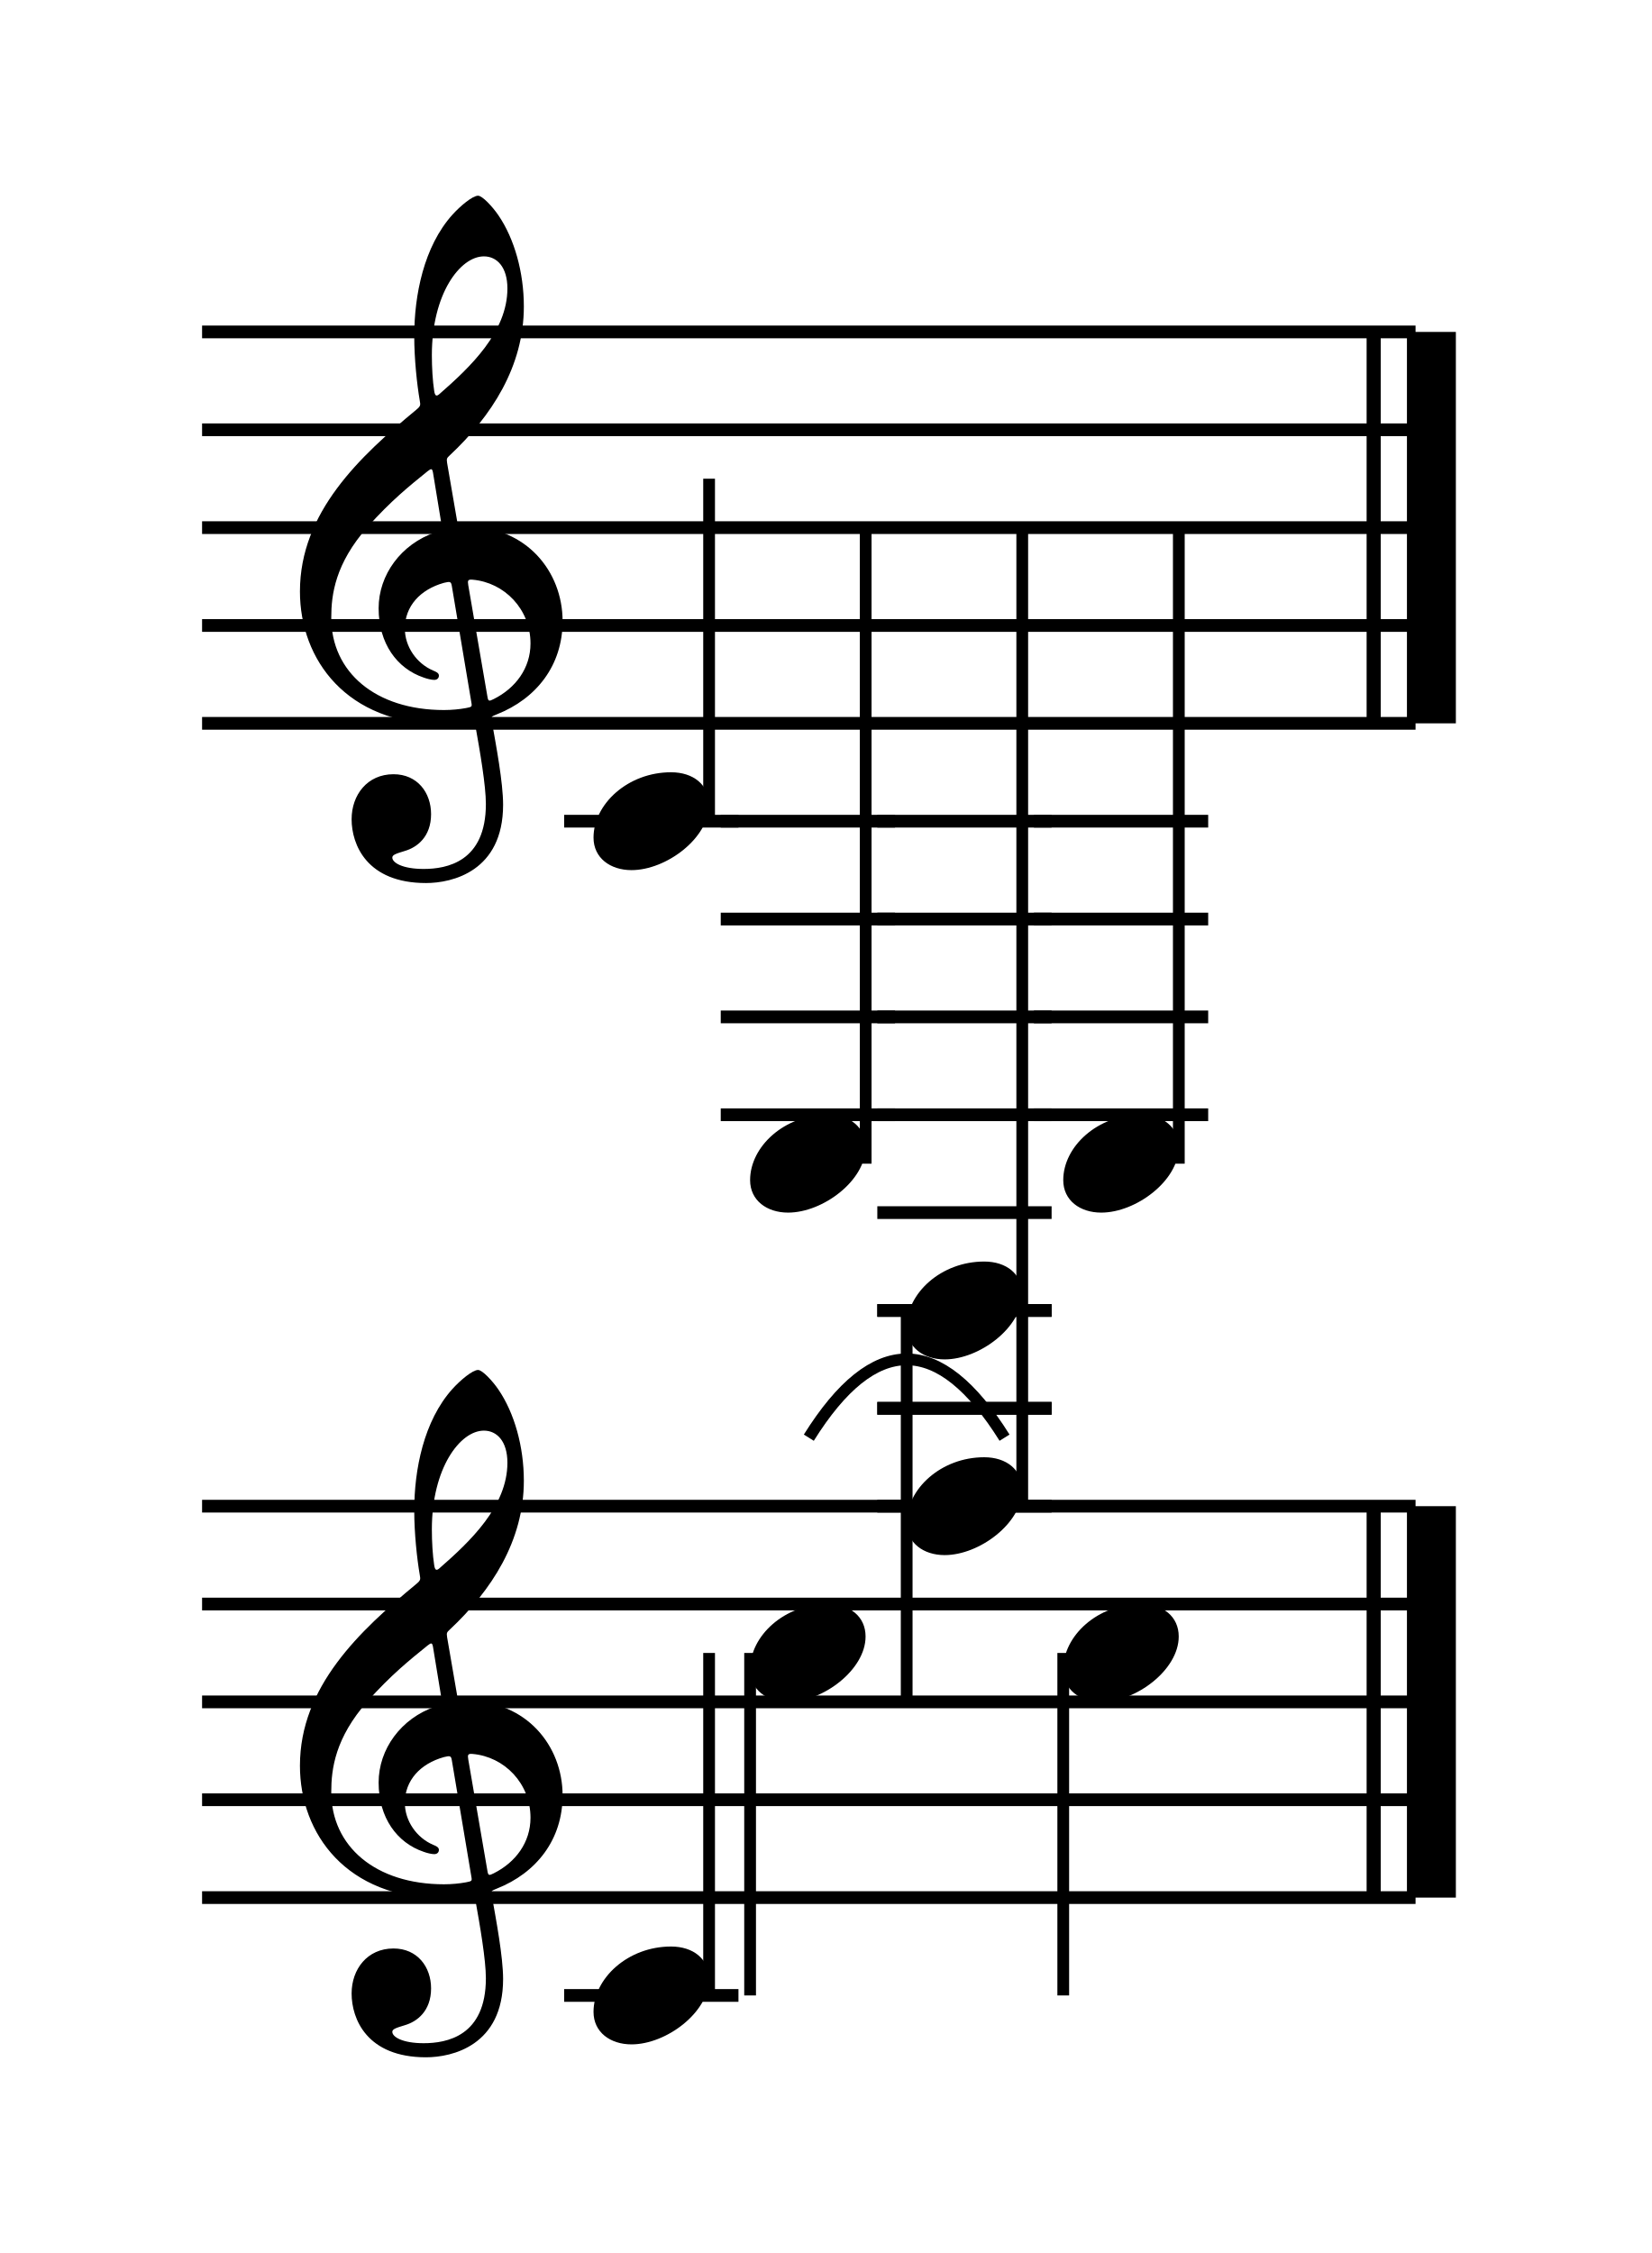
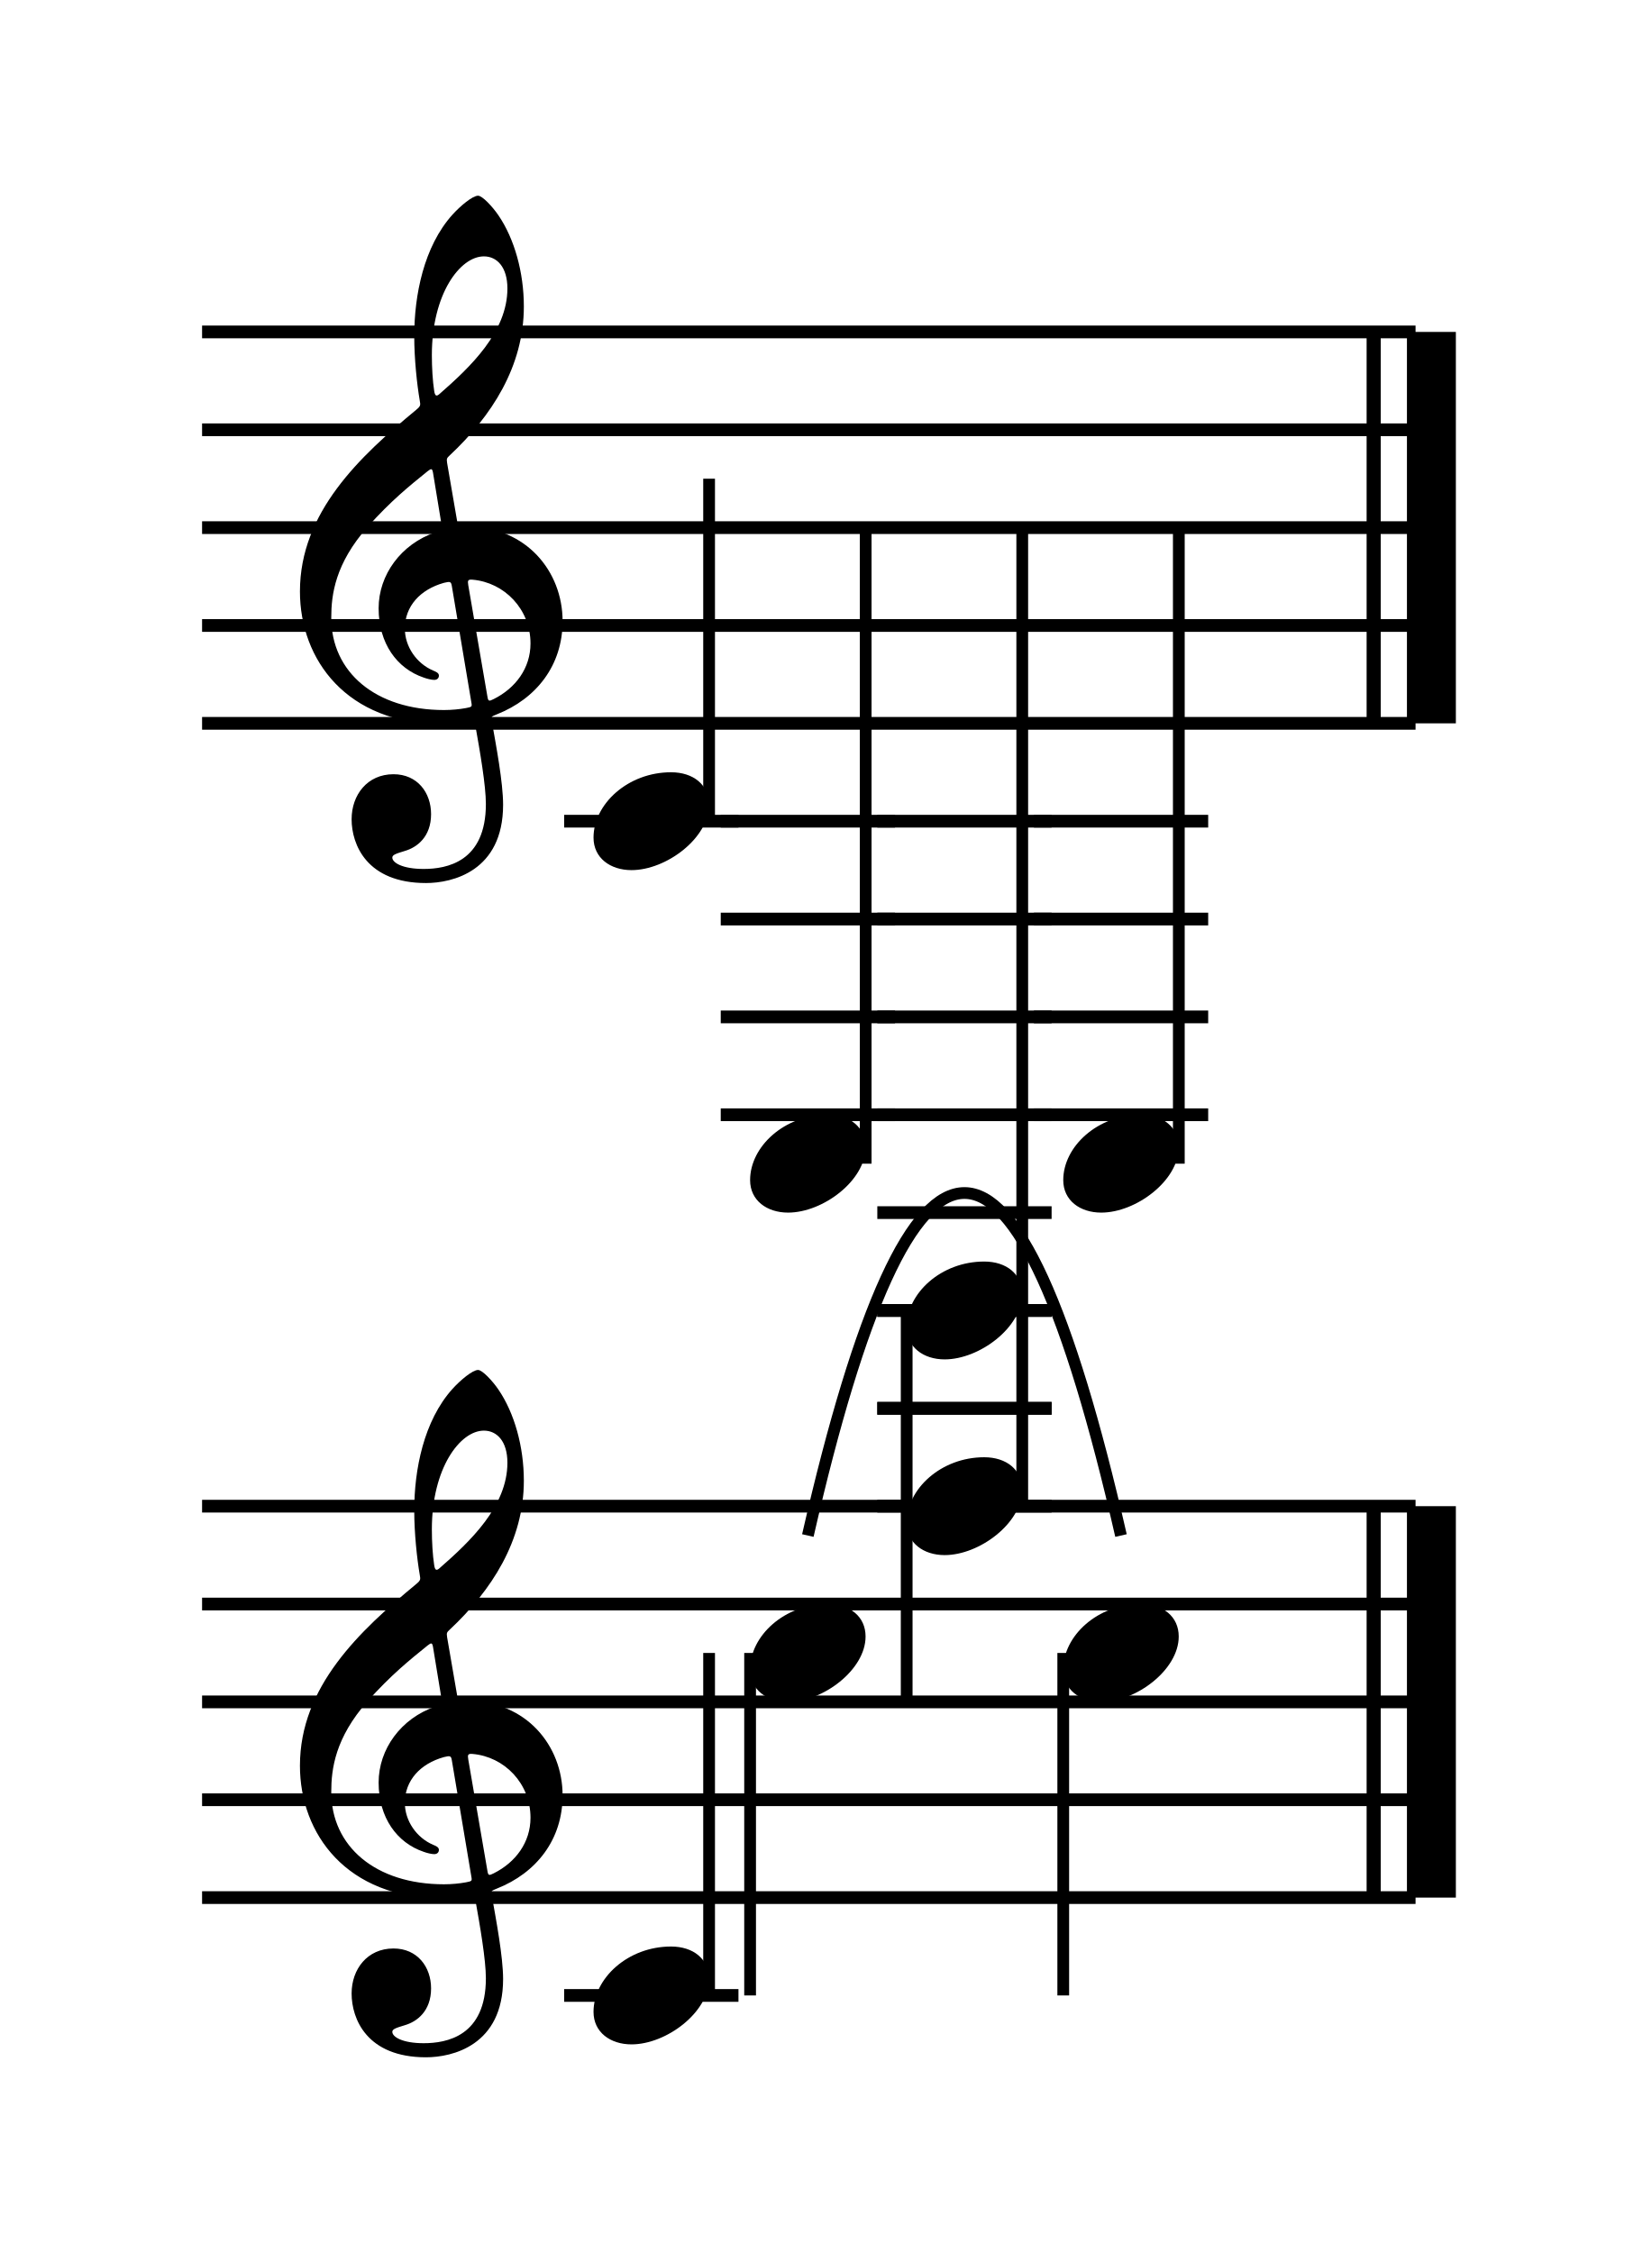
<svg xmlns="http://www.w3.org/2000/svg" width="168.77" height="230.24" viewBox="0 0 16.877 23.024">
  <g transform="translate(3.065 7.392) scale(1 -1)">
    <g data-layer="0">
      <line x1="0" y1="0" x2="0" y2="0" stroke="#000000" stroke-width="0" data-prov="5ff1785b2e5e554c42cff8d78dd57953" data-source-kind="6" data-kind="stroke" />
      <line x1="-1" y1="0" x2="11.4" y2="0" stroke="#000000" stroke-width="0.13" data-prov="28cbe5009fab9990097b67e48c426c2b" data-source-kind="3" data-kind="stroke" />
      <line x1="-1" y1="1" x2="11.4" y2="1" stroke="#000000" stroke-width="0.13" data-prov="2dcbda48c9ae66371e9b618b4e0ff496" data-source-kind="3" data-kind="stroke" />
      <line x1="-1" y1="2" x2="11.4" y2="2" stroke="#000000" stroke-width="0.13" data-prov="5f47dfd6d0910fe3fa68504e3dc8b4cb" data-source-kind="3" data-kind="stroke" />
      <line x1="-1" y1="3" x2="11.4" y2="3" stroke="#000000" stroke-width="0.13" data-prov="2f1bc986dc62f2e24256b98e76338b40" data-source-kind="3" data-kind="stroke" />
      <line x1="-1" y1="4" x2="11.4" y2="4" stroke="#000000" stroke-width="0.13" data-prov="967277083788b3e3f9928206e546eb2d" data-source-kind="3" data-kind="stroke" />
      <line x1="-1" y1="-12" x2="11.4" y2="-12" stroke="#000000" stroke-width="0.13" data-prov="c6afc2060e4ee437d03c460c5e51edb0" data-source-kind="3" data-kind="stroke" />
      <line x1="-1" y1="-11" x2="11.4" y2="-11" stroke="#000000" stroke-width="0.13" data-prov="fc03fb2cca3c3f5d6276b60b1ff83b72" data-source-kind="3" data-kind="stroke" />
      <line x1="-1" y1="-10" x2="11.4" y2="-10" stroke="#000000" stroke-width="0.13" data-prov="4ac3502112246f2950bf9ba00346e839" data-source-kind="3" data-kind="stroke" />
      <line x1="-1" y1="-9" x2="11.4" y2="-9" stroke="#000000" stroke-width="0.13" data-prov="dbcbf5fb791e00972d5a014eb0897966" data-source-kind="3" data-kind="stroke" />
      <line x1="-1" y1="-8" x2="11.4" y2="-8" stroke="#000000" stroke-width="0.13" data-prov="0c940e546e084c0e0c76dc5b5d4cc29f" data-source-kind="3" data-kind="stroke" />
      <line x1="0" y1="0" x2="0" y2="0" stroke="#000000" stroke-width="0" data-prov="dec48b26ccf8d32aaef3b0d78c728ac1" data-source-kind="2" data-kind="stroke" />
      <line x1="4.181" y1="-1" x2="4.181" y2="2.5" stroke="#000000" stroke-width="0.12" data-prov="2605e711923a6304409ca2b5627aed7e" data-source-kind="0" data-kind="stroke" />
      <line x1="2.7" y1="-1" x2="4.481" y2="-1" stroke="#000000" stroke-width="0.13" data-prov="9f71ea414173b35b44c2a526ba3572b7" data-source-kind="1" data-kind="stroke" />
      <line x1="5.781" y1="-4.5" x2="5.781" y2="2" stroke="#000000" stroke-width="0.12" data-prov="b2df28c1e46d5eb33759d335032e7d07" data-source-kind="0" data-kind="stroke" />
      <line x1="4.3" y1="-1" x2="6.081" y2="-1" stroke="#000000" stroke-width="0.13" data-prov="609bda392c2721347d787ed7b85bab5a" data-source-kind="1" data-kind="stroke" />
      <line x1="4.3" y1="-2" x2="6.081" y2="-2" stroke="#000000" stroke-width="0.13" data-prov="6112bc164d0d03853f4fc44f55dcb57a" data-source-kind="1" data-kind="stroke" />
      <line x1="4.3" y1="-3" x2="6.081" y2="-3" stroke="#000000" stroke-width="0.13" data-prov="bef6e57fb87c56c2916a05fdb334f49c" data-source-kind="1" data-kind="stroke" />
      <line x1="4.3" y1="-4" x2="6.081" y2="-4" stroke="#000000" stroke-width="0.13" data-prov="15e0d12c71c4e3aa49c9145482409090" data-source-kind="1" data-kind="stroke" />
      <line x1="7.381" y1="-8" x2="7.381" y2="2" stroke="#000000" stroke-width="0.12" data-prov="b625587ff114949abad6d0b181fbfd20" data-source-kind="0" data-kind="stroke" />
      <line x1="5.9" y1="-1" x2="7.681" y2="-1" stroke="#000000" stroke-width="0.13" data-prov="99a975983299cf3260278173c3867b94" data-source-kind="1" data-kind="stroke" />
      <line x1="5.9" y1="-2" x2="7.681" y2="-2" stroke="#000000" stroke-width="0.13" data-prov="a53017a9a527ee7597897591ec0e0974" data-source-kind="1" data-kind="stroke" />
      <line x1="5.9" y1="-3" x2="7.681" y2="-3" stroke="#000000" stroke-width="0.13" data-prov="250e0863d6d90879e1d890ec74b581c6" data-source-kind="1" data-kind="stroke" />
      <line x1="5.9" y1="-4" x2="7.681" y2="-4" stroke="#000000" stroke-width="0.13" data-prov="c2fd369455e14f712c47c33eeb44c7e7" data-source-kind="1" data-kind="stroke" />
      <line x1="5.9" y1="-5" x2="7.681" y2="-5" stroke="#000000" stroke-width="0.13" data-prov="6ec09f4ee7926af63e28300166ea6646" data-source-kind="1" data-kind="stroke" />
      <line x1="5.9" y1="-6" x2="7.681" y2="-6" stroke="#000000" stroke-width="0.13" data-prov="74ef3fb044547118b3a45fa7ab21f91f" data-source-kind="1" data-kind="stroke" />
      <line x1="5.9" y1="-7" x2="7.681" y2="-7" stroke="#000000" stroke-width="0.13" data-prov="a3f1031ad8b73109c6c7fdebb5a82f88" data-source-kind="1" data-kind="stroke" />
      <line x1="5.9" y1="-8" x2="7.681" y2="-8" stroke="#000000" stroke-width="0.13" data-prov="14bc5e293e7e48821e34201207cedf7a" data-source-kind="1" data-kind="stroke" />
      <line x1="8.981" y1="-4.5" x2="8.981" y2="2" stroke="#000000" stroke-width="0.12" data-prov="7cc4fe5d82ef7386da10c5cef6508856" data-source-kind="0" data-kind="stroke" />
      <line x1="7.5" y1="-1" x2="9.281" y2="-1" stroke="#000000" stroke-width="0.13" data-prov="516a866745c72968322bf22e817109f3" data-source-kind="1" data-kind="stroke" />
      <line x1="7.5" y1="-2" x2="9.281" y2="-2" stroke="#000000" stroke-width="0.13" data-prov="faa92f6a10e55a97e9b2f7e359f09038" data-source-kind="1" data-kind="stroke" />
      <line x1="7.5" y1="-3" x2="9.281" y2="-3" stroke="#000000" stroke-width="0.13" data-prov="c7f132db91c48ecc8015b7e748f00819" data-source-kind="1" data-kind="stroke" />
      <line x1="7.5" y1="-4" x2="9.281" y2="-4" stroke="#000000" stroke-width="0.13" data-prov="867f712bbd9c4c178425fd0f53e01fa2" data-source-kind="1" data-kind="stroke" />
      <line x1="0" y1="-12" x2="0" y2="-12" stroke="#000000" stroke-width="0" data-prov="781ef3842ebea010cbefab514c733440" data-source-kind="2" data-kind="stroke" />
      <line x1="4.181" y1="-13" x2="4.181" y2="-9.5" stroke="#000000" stroke-width="0.12" data-prov="8fedf07e00164403db044570899f2550" data-source-kind="0" data-kind="stroke" />
      <line x1="2.7" y1="-13" x2="4.481" y2="-13" stroke="#000000" stroke-width="0.13" data-prov="32b5060f271a3aa21b504bfc3160af6d" data-source-kind="1" data-kind="stroke" />
      <line x1="4.6" y1="-9.5" x2="4.6" y2="-13" stroke="#000000" stroke-width="0.12" data-prov="19a0fc032dbfc94ac8b2801dfdeaa658" data-source-kind="0" data-kind="stroke" />
      <line x1="6.2" y1="-6" x2="6.2" y2="-10" stroke="#000000" stroke-width="0.12" data-prov="e4e5f1717e87111231d31ba493aaac57" data-source-kind="0" data-kind="stroke" />
      <line x1="5.9" y1="-7" x2="7.681" y2="-7" stroke="#000000" stroke-width="0.13" data-prov="1caed515110c4415278d31cc474bf065" data-source-kind="1" data-kind="stroke" />
      <line x1="5.9" y1="-6" x2="7.681" y2="-6" stroke="#000000" stroke-width="0.13" data-prov="1189a8cf5e7e1526a44f3cf89e0b160e" data-source-kind="1" data-kind="stroke" />
      <line x1="7.8" y1="-9.5" x2="7.8" y2="-13" stroke="#000000" stroke-width="0.12" data-prov="f230acdf26cd79ad3ba5cd02002fa1f9" data-source-kind="0" data-kind="stroke" />
-       <path d="M 5.2 -7.3 C 5.867 -6.233 6.533 -6.233 7.2 -7.3" fill="none" stroke="#000000" stroke-width="0.12" data-prov="0165993515166bea8f7cada46e27c86f" data-source-kind="11" data-kind="curve" />
+       <path d="M 5.19 -8.3 C 6.257 -3.633 7.324 -3.633 8.39 -8.3" fill="none" stroke="#000000" stroke-width="0.12" data-prov="0165993515166bea8f7cada46e27c86f" data-source-kind="11" data-kind="curve" />
      <path d="M1.504 1.66C1.496 1.708 1.504 1.712 1.528 1.736C1.96 2.14 2.288 2.648 2.288 3.26C2.288 3.608 2.192 3.952 2.028 4.192C1.968 4.28 1.864 4.392 1.82 4.392C1.764 4.392 1.64 4.288 1.56 4.2C1.264 3.872 1.168 3.372 1.168 2.956C1.168 2.724 1.196 2.464 1.224 2.3C1.232 2.252 1.236 2.244 1.188 2.204C0.612 1.728 0 1.156 0 0.348C0 -0.348 0.476 -1.008 1.456 -1.008C1.548 -1.008 1.652 -1 1.732 -0.984C1.776 -0.976 1.784 -0.972 1.792 -1.02C1.84 -1.288 1.9 -1.636 1.9 -1.824C1.9 -2.416 1.5 -2.488 1.264 -2.488C1.048 -2.488 0.944 -2.424 0.944 -2.372C0.944 -2.344 0.98 -2.332 1.072 -2.304C1.196 -2.268 1.34 -2.16 1.34 -1.928C1.34 -1.708 1.2 -1.52 0.956 -1.52C0.688 -1.52 0.528 -1.732 0.528 -1.98C0.528 -2.24 0.684 -2.632 1.288 -2.632C1.556 -2.632 2.076 -2.512 2.076 -1.832C2.076 -1.604 2.004 -1.224 1.96 -0.976C1.952 -0.928 1.956 -0.932 2.012 -0.908C2.416 -0.748 2.684 -0.408 2.684 0.044C2.684 0.556 2.308 1.008 1.72 1.008C1.616 1.008 1.616 1.008 1.604 1.08ZM1.88 3.772C2.012 3.772 2.12 3.664 2.12 3.444C2.12 3 1.74 2.64 1.424 2.364C1.396 2.34 1.38 2.344 1.372 2.396C1.356 2.5 1.348 2.636 1.348 2.764C1.348 3.388 1.636 3.772 1.88 3.772ZM1.444 1.048C1.456 0.972 1.456 0.976 1.384 0.952C1.032 0.832 0.804 0.516 0.804 0.176C0.804 -0.184 0.992 -0.44 1.264 -0.532C1.296 -0.544 1.344 -0.556 1.372 -0.556C1.404 -0.556 1.42 -0.536 1.42 -0.512C1.42 -0.484 1.388 -0.472 1.36 -0.46C1.192 -0.388 1.072 -0.216 1.072 -0.032C1.072 0.196 1.228 0.368 1.472 0.436C1.536 0.452 1.544 0.448 1.552 0.404L1.752 -0.788C1.76 -0.832 1.756 -0.832 1.696 -0.844C1.632 -0.856 1.552 -0.864 1.472 -0.864C0.772 -0.864 0.32 -0.476 0.32 0.08C0.32 0.316 0.36 0.632 0.692 1.008C0.932 1.276 1.116 1.424 1.304 1.576C1.344 1.608 1.352 1.604 1.36 1.56ZM1.72 0.412C1.712 0.46 1.716 0.472 1.764 0.468C2.088 0.44 2.356 0.168 2.356 -0.184C2.356 -0.436 2.204 -0.64 1.98 -0.752C1.932 -0.776 1.924 -0.776 1.916 -0.728Z" transform="translate(0 1)" fill="#000000" data-prov="e81b0f9cc6ccb1d0209d51b1d9797db5" data-source-kind="4" data-glyph="gClef" data-class="clef" />
      <path d="M0.388 -0.5C0.744 -0.5 1.18 -0.172 1.18 0.168C1.18 0.372 1.02 0.5 0.792 0.5C0.352 0.5 0 0.176 0 -0.168C0 -0.376 0.172 -0.5 0.388 -0.5Z" transform="translate(3 -1)" fill="#000000" data-prov="9b3ac956eb2deb3e538d9b1942c6ae97" data-source-kind="1" data-glyph="noteheadBlack" data-class="notehead" />
      <path d="M0.388 -0.5C0.744 -0.5 1.18 -0.172 1.18 0.168C1.18 0.372 1.02 0.5 0.792 0.5C0.352 0.5 0 0.176 0 -0.168C0 -0.376 0.172 -0.5 0.388 -0.5Z" transform="translate(4.6 -4.5)" fill="#000000" data-prov="751a5a693a87d6c1a15a8dfc3eda8102" data-source-kind="1" data-glyph="noteheadBlack" data-class="notehead" />
      <path d="M0.388 -0.5C0.744 -0.5 1.18 -0.172 1.18 0.168C1.18 0.372 1.02 0.5 0.792 0.5C0.352 0.5 0 0.176 0 -0.168C0 -0.376 0.172 -0.5 0.388 -0.5Z" transform="translate(6.2 -8)" fill="#000000" data-prov="130e9eddac04d8c2fb7373aae2c3b458" data-source-kind="1" data-glyph="noteheadBlack" data-class="notehead" />
      <path d="M0.388 -0.5C0.744 -0.5 1.18 -0.172 1.18 0.168C1.18 0.372 1.02 0.5 0.792 0.5C0.352 0.5 0 0.176 0 -0.168C0 -0.376 0.172 -0.5 0.388 -0.5Z" transform="translate(7.8 -4.5)" fill="#000000" data-prov="e6f9d102cb9512c808d4bff5a3560b34" data-source-kind="1" data-glyph="noteheadBlack" data-class="notehead" />
      <path d="M1.504 1.66C1.496 1.708 1.504 1.712 1.528 1.736C1.96 2.14 2.288 2.648 2.288 3.26C2.288 3.608 2.192 3.952 2.028 4.192C1.968 4.28 1.864 4.392 1.82 4.392C1.764 4.392 1.64 4.288 1.56 4.2C1.264 3.872 1.168 3.372 1.168 2.956C1.168 2.724 1.196 2.464 1.224 2.3C1.232 2.252 1.236 2.244 1.188 2.204C0.612 1.728 0 1.156 0 0.348C0 -0.348 0.476 -1.008 1.456 -1.008C1.548 -1.008 1.652 -1 1.732 -0.984C1.776 -0.976 1.784 -0.972 1.792 -1.02C1.84 -1.288 1.9 -1.636 1.9 -1.824C1.9 -2.416 1.5 -2.488 1.264 -2.488C1.048 -2.488 0.944 -2.424 0.944 -2.372C0.944 -2.344 0.98 -2.332 1.072 -2.304C1.196 -2.268 1.34 -2.16 1.34 -1.928C1.34 -1.708 1.2 -1.52 0.956 -1.52C0.688 -1.52 0.528 -1.732 0.528 -1.98C0.528 -2.24 0.684 -2.632 1.288 -2.632C1.556 -2.632 2.076 -2.512 2.076 -1.832C2.076 -1.604 2.004 -1.224 1.96 -0.976C1.952 -0.928 1.956 -0.932 2.012 -0.908C2.416 -0.748 2.684 -0.408 2.684 0.044C2.684 0.556 2.308 1.008 1.72 1.008C1.616 1.008 1.616 1.008 1.604 1.08ZM1.88 3.772C2.012 3.772 2.12 3.664 2.12 3.444C2.12 3 1.74 2.64 1.424 2.364C1.396 2.34 1.38 2.344 1.372 2.396C1.356 2.5 1.348 2.636 1.348 2.764C1.348 3.388 1.636 3.772 1.88 3.772ZM1.444 1.048C1.456 0.972 1.456 0.976 1.384 0.952C1.032 0.832 0.804 0.516 0.804 0.176C0.804 -0.184 0.992 -0.44 1.264 -0.532C1.296 -0.544 1.344 -0.556 1.372 -0.556C1.404 -0.556 1.42 -0.536 1.42 -0.512C1.42 -0.484 1.388 -0.472 1.36 -0.46C1.192 -0.388 1.072 -0.216 1.072 -0.032C1.072 0.196 1.228 0.368 1.472 0.436C1.536 0.452 1.544 0.448 1.552 0.404L1.752 -0.788C1.76 -0.832 1.756 -0.832 1.696 -0.844C1.632 -0.856 1.552 -0.864 1.472 -0.864C0.772 -0.864 0.32 -0.476 0.32 0.08C0.32 0.316 0.36 0.632 0.692 1.008C0.932 1.276 1.116 1.424 1.304 1.576C1.344 1.608 1.352 1.604 1.36 1.56ZM1.72 0.412C1.712 0.46 1.716 0.472 1.764 0.468C2.088 0.44 2.356 0.168 2.356 -0.184C2.356 -0.436 2.204 -0.64 1.98 -0.752C1.932 -0.776 1.924 -0.776 1.916 -0.728Z" transform="translate(0 -11)" fill="#000000" data-prov="380c7e6f256e62d482135a6342d18380" data-source-kind="4" data-glyph="gClef" data-class="clef" />
      <path d="M0.388 -0.5C0.744 -0.5 1.18 -0.172 1.18 0.168C1.18 0.372 1.02 0.5 0.792 0.5C0.352 0.5 0 0.176 0 -0.168C0 -0.376 0.172 -0.5 0.388 -0.5Z" transform="translate(3 -13)" fill="#000000" data-prov="38b6271edbb50b409f119eff31d0faa9" data-source-kind="1" data-glyph="noteheadBlack" data-class="notehead" />
      <path d="M0.388 -0.5C0.744 -0.5 1.18 -0.172 1.18 0.168C1.18 0.372 1.02 0.5 0.792 0.5C0.352 0.5 0 0.176 0 -0.168C0 -0.376 0.172 -0.5 0.388 -0.5Z" transform="translate(4.6 -9.5)" fill="#000000" data-prov="b2c29b264d8593df8589608aee4d8465" data-source-kind="1" data-glyph="noteheadBlack" data-class="notehead" />
      <path d="M0.388 -0.5C0.744 -0.5 1.18 -0.172 1.18 0.168C1.18 0.372 1.02 0.5 0.792 0.5C0.352 0.5 0 0.176 0 -0.168C0 -0.376 0.172 -0.5 0.388 -0.5Z" transform="translate(6.2 -6)" fill="#000000" data-prov="a6892ec5562df412ce4bdf3bc118e5e9" data-source-kind="1" data-glyph="noteheadBlack" data-class="notehead" />
      <path d="M0.388 -0.5C0.744 -0.5 1.18 -0.172 1.18 0.168C1.18 0.372 1.02 0.5 0.792 0.5C0.352 0.5 0 0.176 0 -0.168C0 -0.376 0.172 -0.5 0.388 -0.5Z" transform="translate(7.8 -9.5)" fill="#000000" data-prov="d8123de74f57fff5bdc35478e8ec8e9e" data-source-kind="1" data-glyph="noteheadBlack" data-class="notehead" />
      <path d="M0.144 0V4H0V0ZM0.912 4H0.412V0H0.912Z" transform="translate(10.9 0)" fill="#000000" data-prov="ed49137c7e716c68d78a85b89b50500a" data-source-kind="9" data-glyph="barlineFinal" data-class="barline" />
      <path d="M0.144 0V4H0V0ZM0.912 4H0.412V0H0.912Z" transform="translate(10.9 -12)" fill="#000000" data-prov="7171ecca2c439b3c03c959bdad56cf08" data-source-kind="9" data-glyph="barlineFinal" data-class="barline" />
    </g>
  </g>
</svg>
